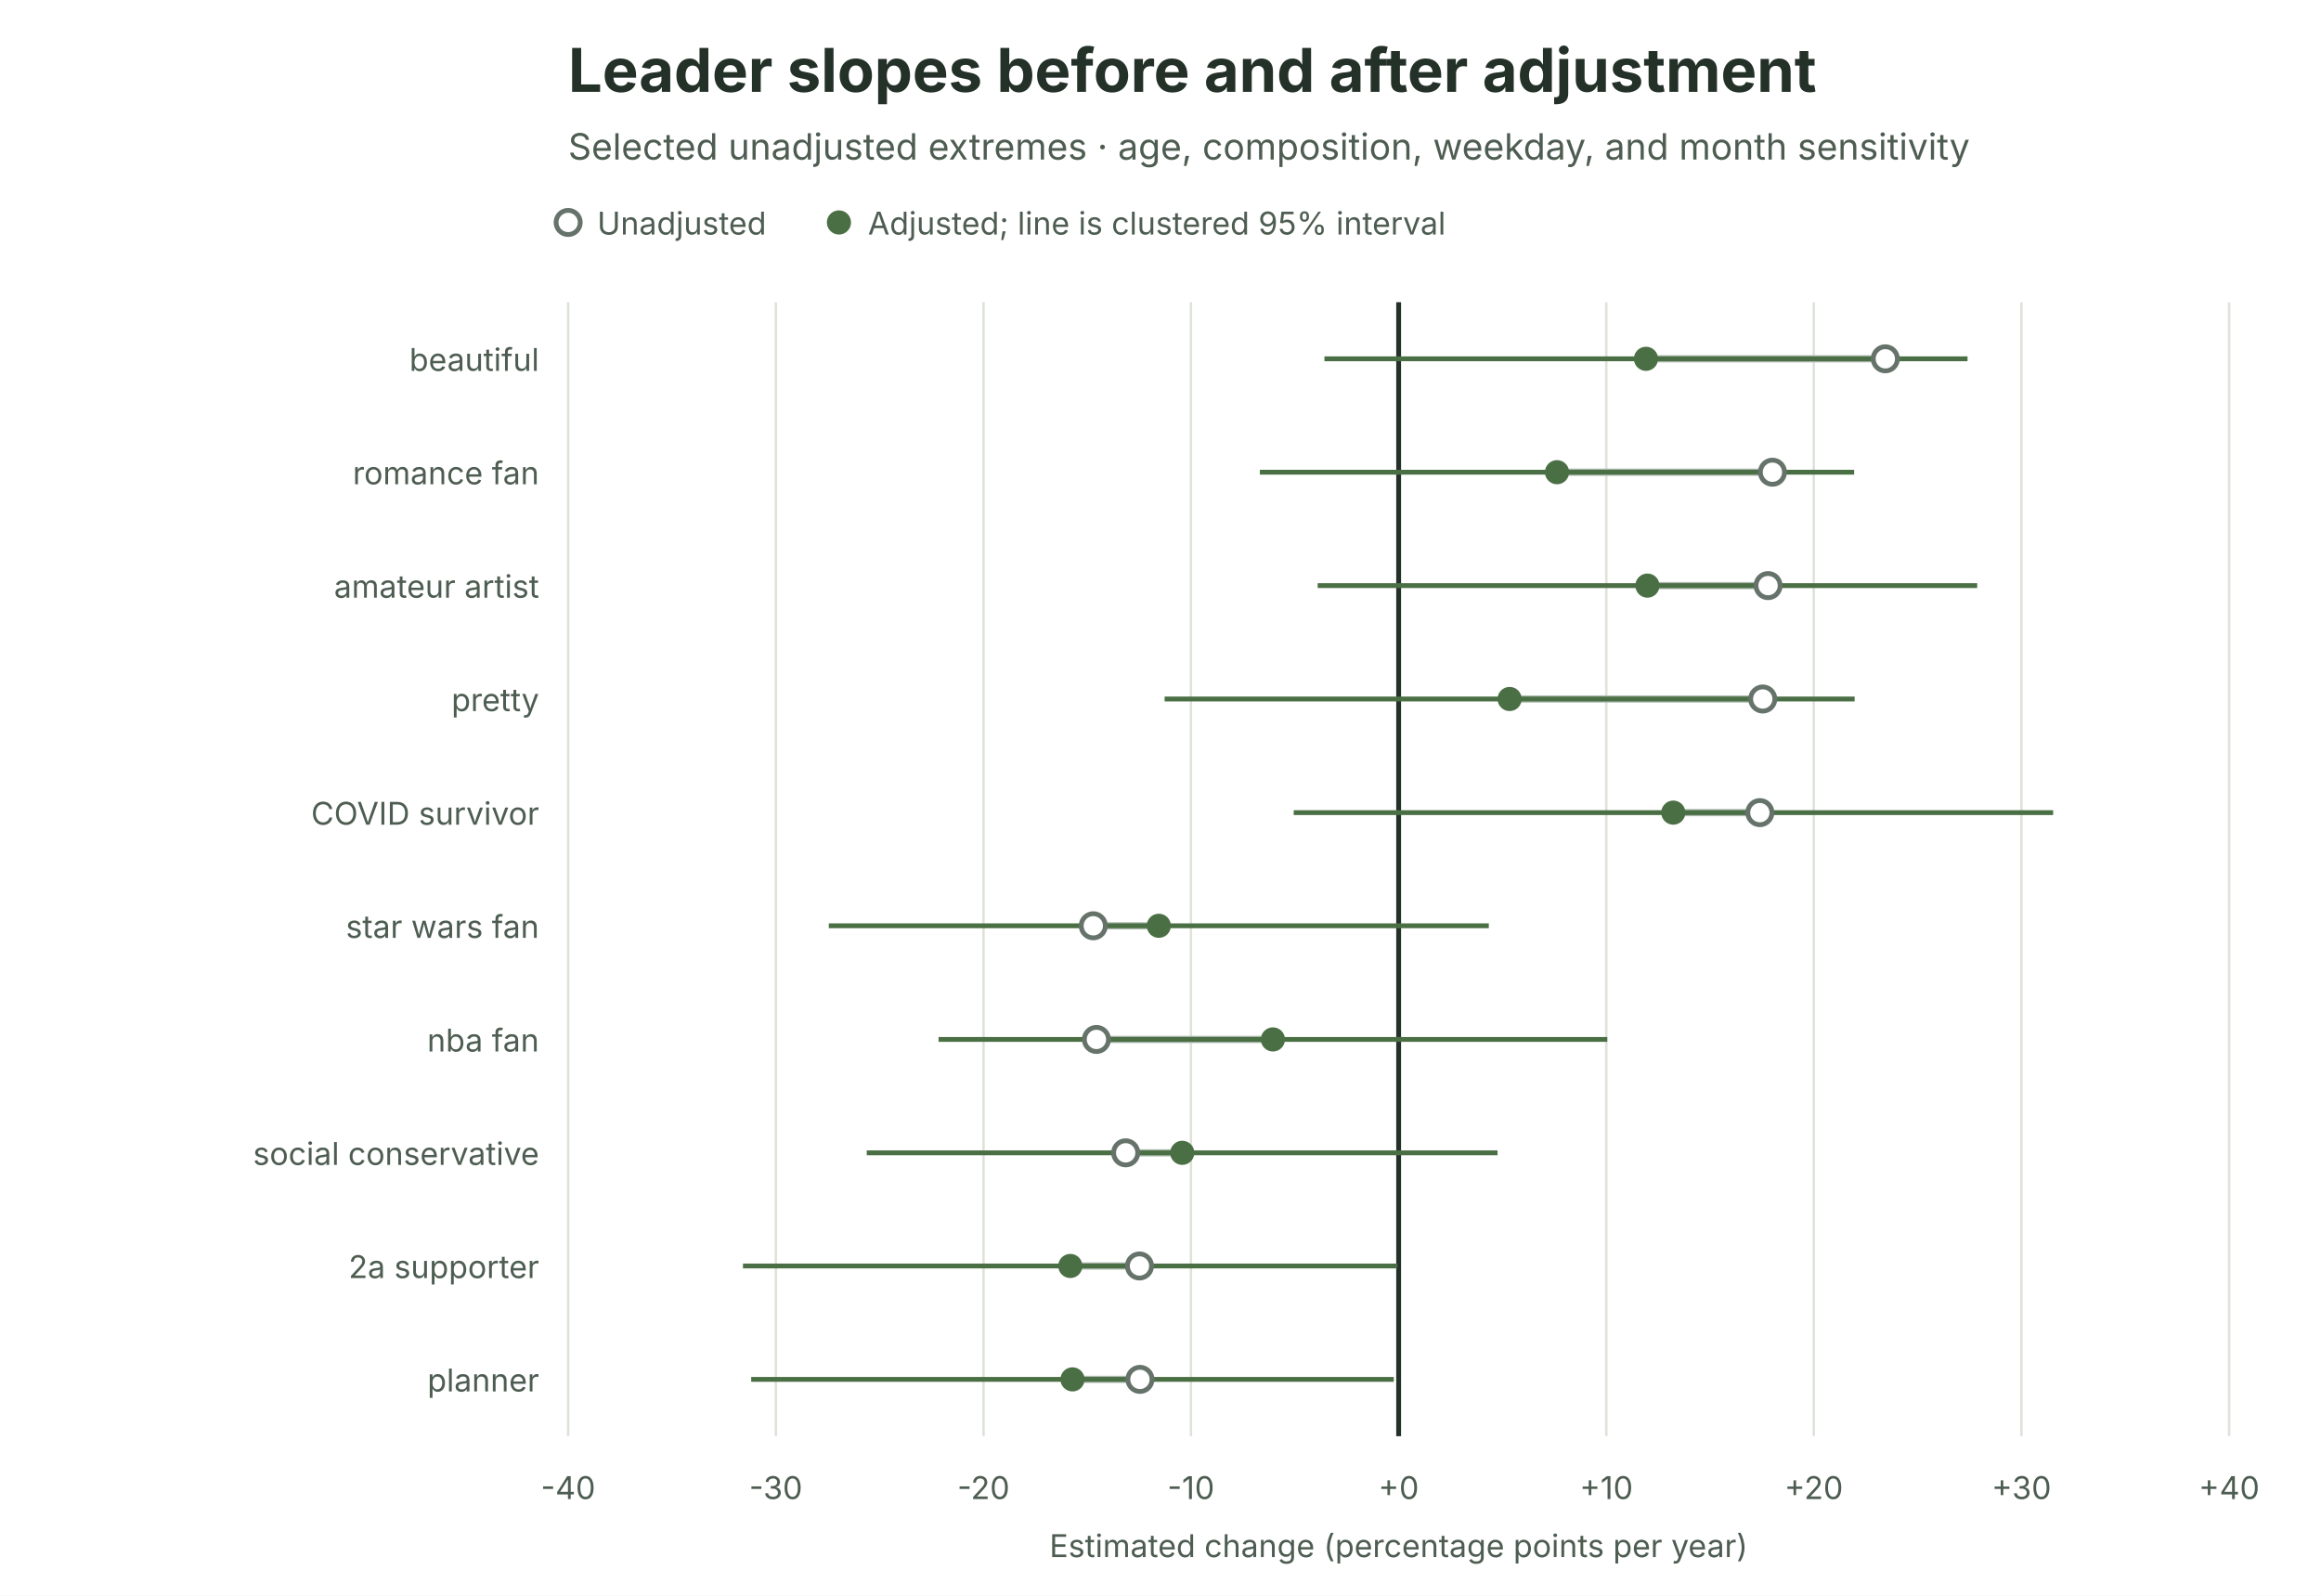
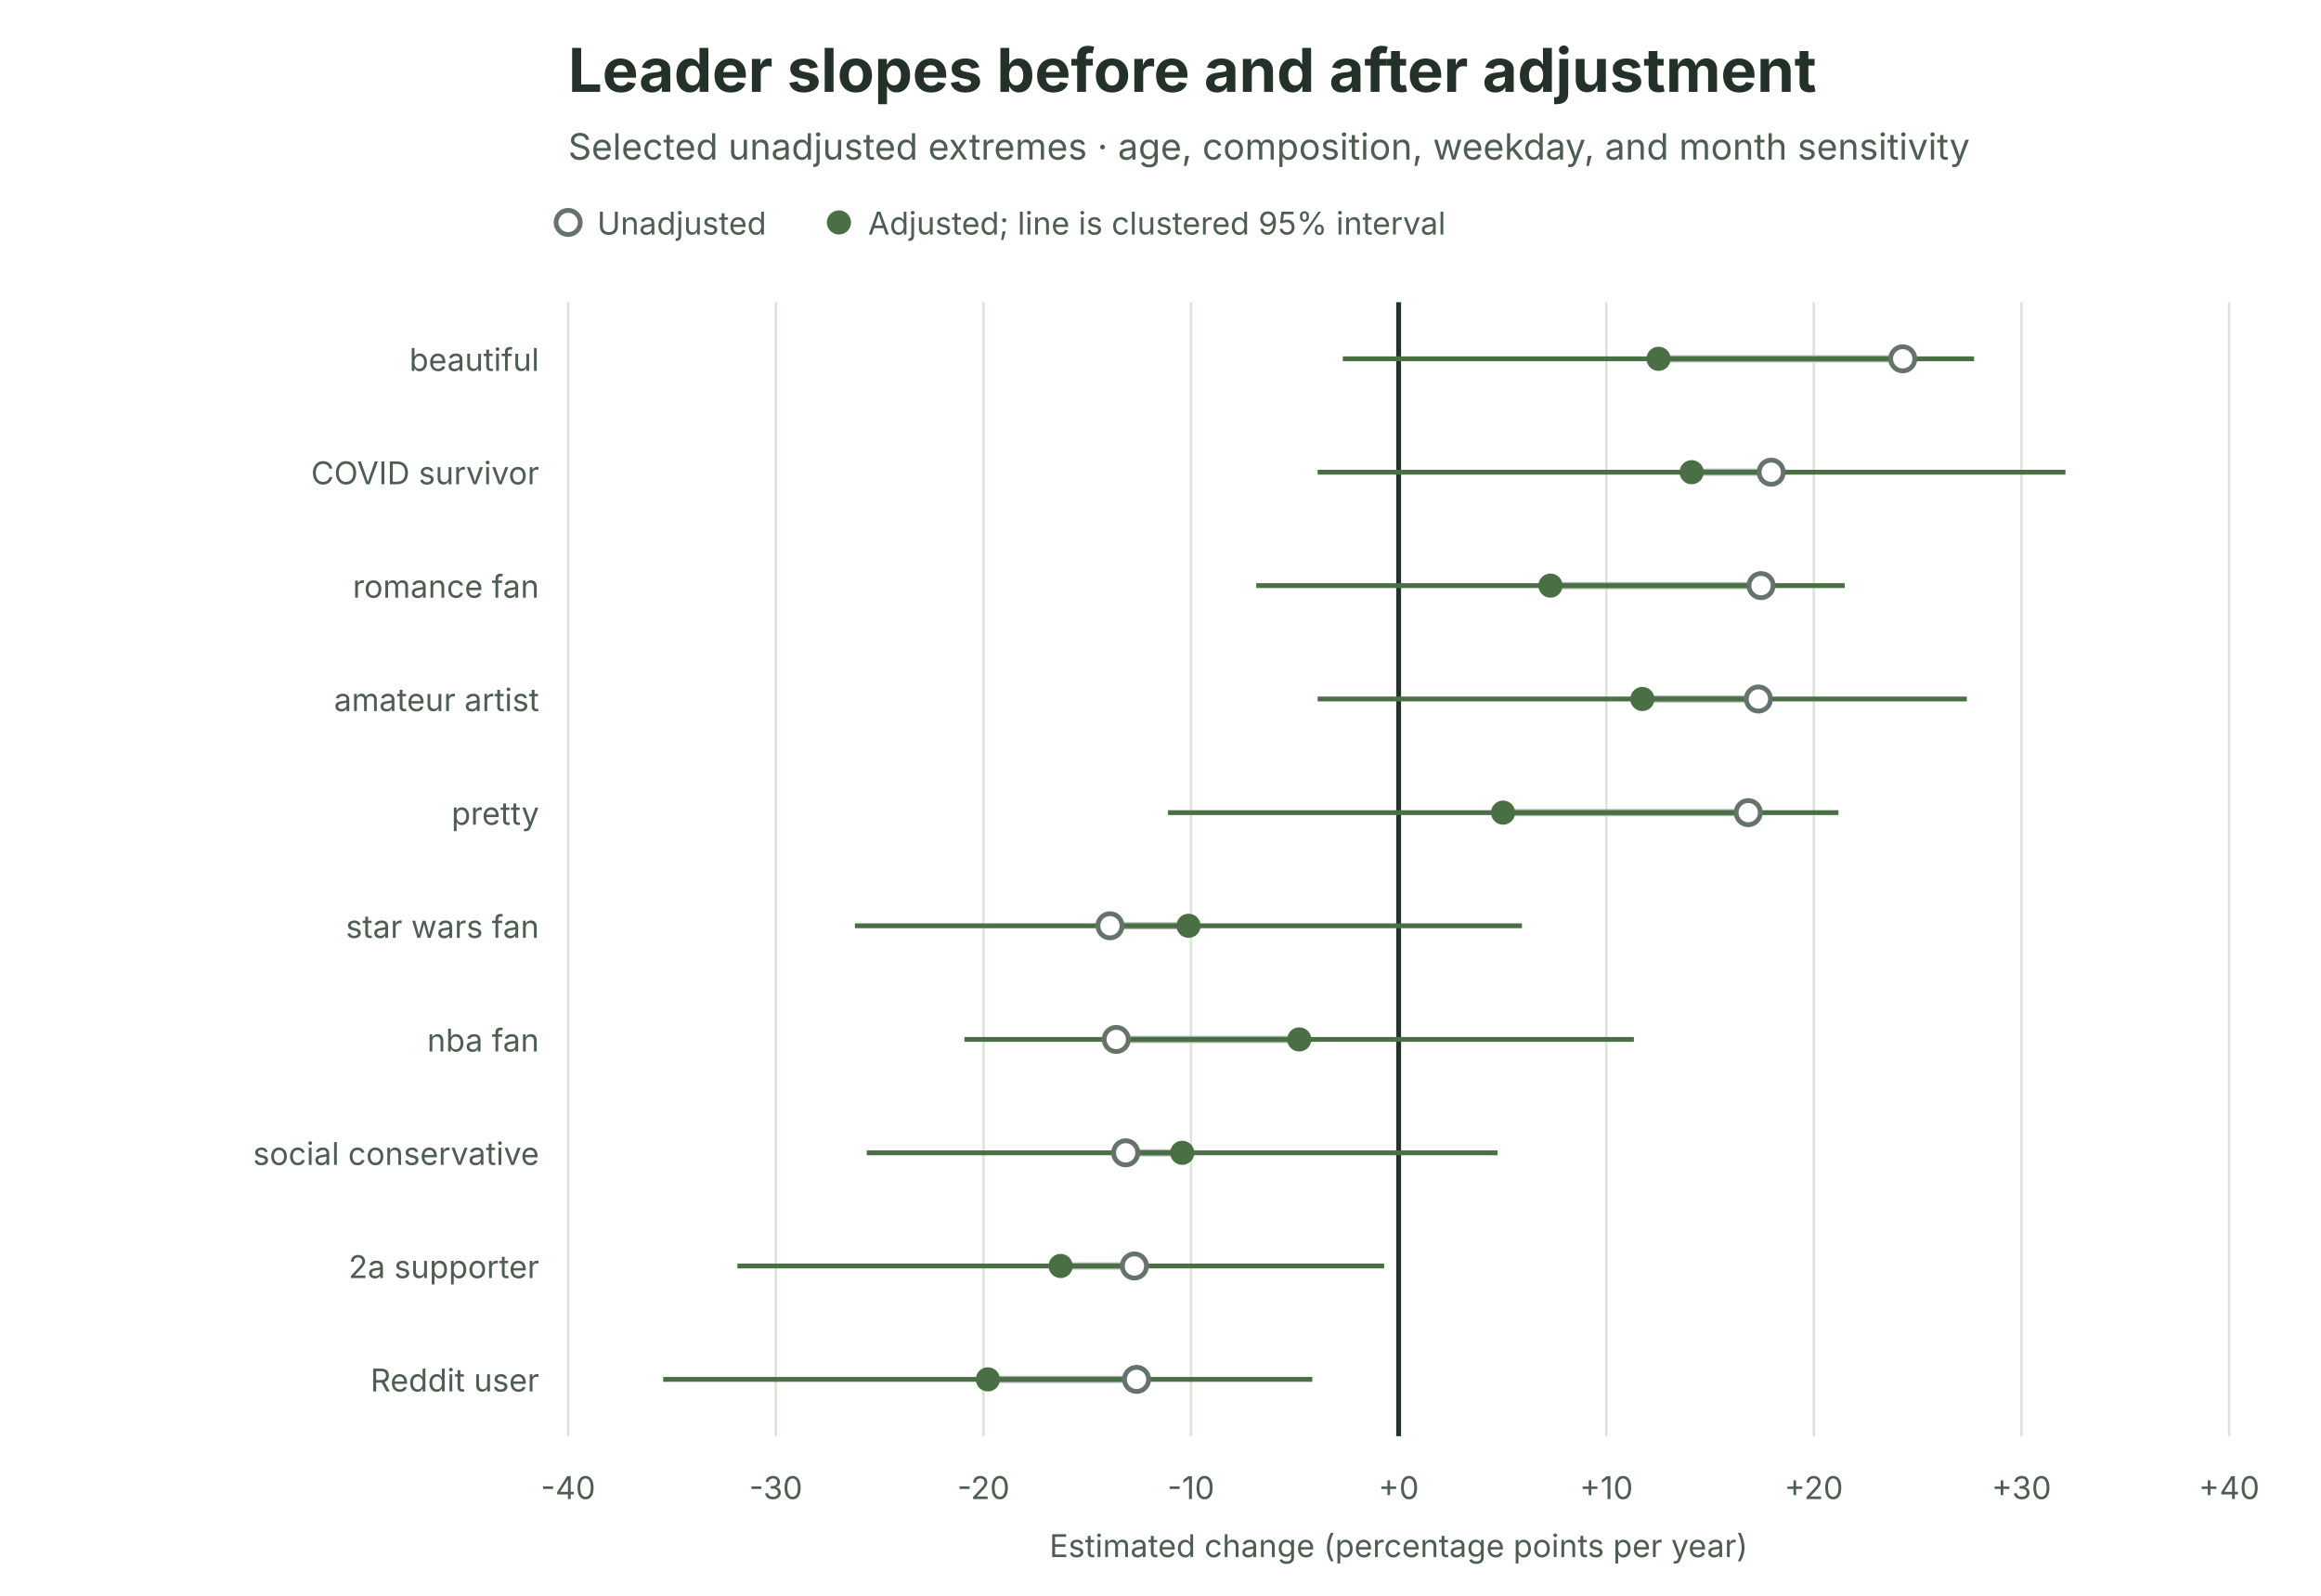
<svg xmlns="http://www.w3.org/2000/svg" width="960" height="660" viewBox="0 0 960 660" role="img" aria-labelledby="title desc">
  <rect width="960" height="660" fill="#ffffff" />
  <style>
    text { font-family: system-ui, -apple-system, sans-serif; fill: #243128; }
    .title { font-size: 25px; font-weight: 700; }
    .subtitle { font-size: 15px; fill: #4e5d51; }
    .axis { stroke: #66736a; stroke-width: 1; }
    .grid { stroke: #dde3d8; stroke-width: 1; }
    .tick { font-size: 13px; fill: #4e5d51; }
  </style>
  <text class="title" x="235" y="38">Leader slopes before and after adjustment</text>
  <text class="subtitle" x="235" y="66">Selected unadjusted extremes · age, composition, weekday, and month sensitivity</text>
  <circle cx="235" cy="92" r="5" fill="#ffffff" stroke="#66736a" stroke-width="2" />
  <text class="tick" x="247" y="97">Unadjusted</text>
  <circle cx="347" cy="92" r="5" fill="#4B6F44" />
  <text class="tick" x="359" y="97">Adjusted; line is clustered 95% interval</text>
  <line class="grid" x1="235.0" y1="125" x2="235.0" y2="594" />
  <text class="tick" text-anchor="middle" x="235.0" y="620">-40</text>
  <line class="grid" x1="320.9" y1="125" x2="320.9" y2="594" />
  <text class="tick" text-anchor="middle" x="320.9" y="620">-30</text>
  <line class="grid" x1="406.8" y1="125" x2="406.8" y2="594" />
  <text class="tick" text-anchor="middle" x="406.8" y="620">-20</text>
  <line class="grid" x1="492.6" y1="125" x2="492.6" y2="594" />
  <text class="tick" text-anchor="middle" x="492.6" y="620">-10</text>
  <line class="grid" x1="578.5" y1="125" x2="578.5" y2="594" />
  <text class="tick" text-anchor="middle" x="578.5" y="620">+0</text>
  <line class="grid" x1="664.4" y1="125" x2="664.4" y2="594" />
  <text class="tick" text-anchor="middle" x="664.4" y="620">+10</text>
  <line class="grid" x1="750.2" y1="125" x2="750.2" y2="594" />
  <text class="tick" text-anchor="middle" x="750.2" y="620">+20</text>
  <line class="grid" x1="836.1" y1="125" x2="836.1" y2="594" />
  <text class="tick" text-anchor="middle" x="836.1" y="620">+30</text>
  <line class="grid" x1="922.0" y1="125" x2="922.0" y2="594" />
  <text class="tick" text-anchor="middle" x="922.0" y="620">+40</text>
  <line x1="578.5" y1="125" x2="578.5" y2="594" stroke="#243128" stroke-width="2" />
  <text class="tick" text-anchor="end" x="223" y="153.4">beautiful</text>
-   <line x1="779.8" y1="148.4" x2="680.8" y2="148.4" stroke="#aeb9b0" stroke-width="3" />
-   <line x1="547.8" y1="148.4" x2="813.8" y2="148.4" stroke="#4B6F44" stroke-width="2" />
-   <circle cx="779.8" cy="148.4" r="5" fill="#ffffff" stroke="#66736a" stroke-width="2" />
-   <circle cx="680.8" cy="148.4" r="5" fill="#4B6F44" />
-   <text class="tick" text-anchor="end" x="223" y="200.3">romance fan</text>
-   <line x1="733.1" y1="195.3" x2="644.0" y2="195.3" stroke="#aeb9b0" stroke-width="3" />
-   <line x1="521.1" y1="195.3" x2="766.9" y2="195.3" stroke="#4B6F44" stroke-width="2" />
-   <circle cx="733.1" cy="195.3" r="5" fill="#ffffff" stroke="#66736a" stroke-width="2" />
-   <circle cx="644.0" cy="195.3" r="5" fill="#4B6F44" />
-   <text class="tick" text-anchor="end" x="223" y="247.2">amateur artist</text>
-   <line x1="731.3" y1="242.2" x2="681.4" y2="242.2" stroke="#aeb9b0" stroke-width="3" />
-   <line x1="545.0" y1="242.2" x2="817.8" y2="242.2" stroke="#4B6F44" stroke-width="2" />
-   <circle cx="731.3" cy="242.2" r="5" fill="#ffffff" stroke="#66736a" stroke-width="2" />
-   <circle cx="681.4" cy="242.2" r="5" fill="#4B6F44" />
-   <text class="tick" text-anchor="end" x="223" y="294.1">pretty</text>
-   <line x1="729.1" y1="289.1" x2="624.4" y2="289.1" stroke="#aeb9b0" stroke-width="3" />
-   <line x1="481.7" y1="289.1" x2="767.1" y2="289.1" stroke="#4B6F44" stroke-width="2" />
-   <circle cx="729.1" cy="289.1" r="5" fill="#ffffff" stroke="#66736a" stroke-width="2" />
-   <circle cx="624.4" cy="289.1" r="5" fill="#4B6F44" />
-   <text class="tick" text-anchor="end" x="223" y="341.1">COVID survivor</text>
-   <line x1="727.9" y1="336.1" x2="692.1" y2="336.1" stroke="#aeb9b0" stroke-width="3" />
-   <line x1="535.1" y1="336.1" x2="849.2" y2="336.1" stroke="#4B6F44" stroke-width="2" />
-   <circle cx="727.9" cy="336.1" r="5" fill="#ffffff" stroke="#66736a" stroke-width="2" />
-   <circle cx="692.1" cy="336.1" r="5" fill="#4B6F44" />
+   <line x1="787.0" y1="148.4" x2="686.0" y2="148.4" stroke="#aeb9b0" stroke-width="3" />
+   <line x1="555.4" y1="148.4" x2="816.5" y2="148.4" stroke="#4B6F44" stroke-width="2" />
+   <circle cx="787.0" cy="148.4" r="5" fill="#ffffff" stroke="#66736a" stroke-width="2" />
+   <circle cx="686.0" cy="148.4" r="5" fill="#4B6F44" />
+   <text class="tick" text-anchor="end" x="223" y="200.3">COVID survivor</text>
+   <line x1="732.6" y1="195.3" x2="699.7" y2="195.3" stroke="#aeb9b0" stroke-width="3" />
+   <line x1="545.0" y1="195.3" x2="854.3" y2="195.3" stroke="#4B6F44" stroke-width="2" />
+   <circle cx="732.6" cy="195.3" r="5" fill="#ffffff" stroke="#66736a" stroke-width="2" />
+   <circle cx="699.7" cy="195.3" r="5" fill="#4B6F44" />
+   <text class="tick" text-anchor="end" x="223" y="247.2">romance fan</text>
+   <line x1="728.4" y1="242.2" x2="641.3" y2="242.2" stroke="#aeb9b0" stroke-width="3" />
+   <line x1="519.6" y1="242.2" x2="763.0" y2="242.2" stroke="#4B6F44" stroke-width="2" />
+   <circle cx="728.4" cy="242.2" r="5" fill="#ffffff" stroke="#66736a" stroke-width="2" />
+   <circle cx="641.3" cy="242.2" r="5" fill="#4B6F44" />
+   <text class="tick" text-anchor="end" x="223" y="294.1">amateur artist</text>
+   <line x1="727.3" y1="289.1" x2="679.3" y2="289.1" stroke="#aeb9b0" stroke-width="3" />
+   <line x1="545.0" y1="289.1" x2="813.5" y2="289.1" stroke="#4B6F44" stroke-width="2" />
+   <circle cx="727.3" cy="289.1" r="5" fill="#ffffff" stroke="#66736a" stroke-width="2" />
+   <circle cx="679.3" cy="289.1" r="5" fill="#4B6F44" />
+   <text class="tick" text-anchor="end" x="223" y="341.1">pretty</text>
+   <line x1="723.1" y1="336.1" x2="621.7" y2="336.1" stroke="#aeb9b0" stroke-width="3" />
+   <line x1="483.1" y1="336.1" x2="760.4" y2="336.1" stroke="#4B6F44" stroke-width="2" />
+   <circle cx="723.1" cy="336.1" r="5" fill="#ffffff" stroke="#66736a" stroke-width="2" />
+   <circle cx="621.7" cy="336.1" r="5" fill="#4B6F44" />
  <text class="tick" text-anchor="end" x="223" y="387.9">star wars fan</text>
-   <line x1="452.2" y1="382.9" x2="479.3" y2="382.9" stroke="#aeb9b0" stroke-width="3" />
-   <line x1="342.8" y1="382.9" x2="615.8" y2="382.9" stroke="#4B6F44" stroke-width="2" />
-   <circle cx="452.2" cy="382.9" r="5" fill="#ffffff" stroke="#66736a" stroke-width="2" />
-   <circle cx="479.3" cy="382.9" r="5" fill="#4B6F44" />
+   <line x1="459.1" y1="382.9" x2="491.6" y2="382.9" stroke="#aeb9b0" stroke-width="3" />
+   <line x1="353.6" y1="382.9" x2="629.5" y2="382.9" stroke="#4B6F44" stroke-width="2" />
+   <circle cx="459.1" cy="382.9" r="5" fill="#ffffff" stroke="#66736a" stroke-width="2" />
+   <circle cx="491.6" cy="382.9" r="5" fill="#4B6F44" />
  <text class="tick" text-anchor="end" x="223" y="434.9">nba fan</text>
-   <line x1="453.5" y1="429.9" x2="526.5" y2="429.9" stroke="#aeb9b0" stroke-width="3" />
-   <line x1="388.2" y1="429.9" x2="664.8" y2="429.9" stroke="#4B6F44" stroke-width="2" />
-   <circle cx="453.5" cy="429.9" r="5" fill="#ffffff" stroke="#66736a" stroke-width="2" />
-   <circle cx="526.5" cy="429.9" r="5" fill="#4B6F44" />
+   <line x1="461.7" y1="429.9" x2="537.4" y2="429.9" stroke="#aeb9b0" stroke-width="3" />
+   <line x1="398.9" y1="429.9" x2="675.8" y2="429.9" stroke="#4B6F44" stroke-width="2" />
+   <circle cx="461.7" cy="429.9" r="5" fill="#ffffff" stroke="#66736a" stroke-width="2" />
+   <circle cx="537.4" cy="429.9" r="5" fill="#4B6F44" />
  <text class="tick" text-anchor="end" x="223" y="481.8">social conservative</text>
  <line x1="465.6" y1="476.8" x2="489.0" y2="476.8" stroke="#aeb9b0" stroke-width="3" />
  <line x1="358.5" y1="476.8" x2="619.4" y2="476.8" stroke="#4B6F44" stroke-width="2" />
  <circle cx="465.6" cy="476.8" r="5" fill="#ffffff" stroke="#66736a" stroke-width="2" />
  <circle cx="489.0" cy="476.8" r="5" fill="#4B6F44" />
  <text class="tick" text-anchor="end" x="223" y="528.6">2a supporter</text>
-   <line x1="471.3" y1="523.6" x2="442.7" y2="523.6" stroke="#aeb9b0" stroke-width="3" />
-   <line x1="307.3" y1="523.6" x2="578.0" y2="523.6" stroke="#4B6F44" stroke-width="2" />
-   <circle cx="471.3" cy="523.6" r="5" fill="#ffffff" stroke="#66736a" stroke-width="2" />
-   <circle cx="442.7" cy="523.6" r="5" fill="#4B6F44" />
-   <text class="tick" text-anchor="end" x="223" y="575.5">planner</text>
-   <line x1="471.5" y1="570.5" x2="443.6" y2="570.5" stroke="#aeb9b0" stroke-width="3" />
-   <line x1="310.7" y1="570.5" x2="576.5" y2="570.5" stroke="#4B6F44" stroke-width="2" />
-   <circle cx="471.5" cy="570.5" r="5" fill="#ffffff" stroke="#66736a" stroke-width="2" />
-   <circle cx="443.6" cy="570.5" r="5" fill="#4B6F44" />
+   <line x1="469.2" y1="523.6" x2="438.7" y2="523.6" stroke="#aeb9b0" stroke-width="3" />
+   <line x1="305.0" y1="523.6" x2="572.5" y2="523.6" stroke="#4B6F44" stroke-width="2" />
+   <circle cx="469.2" cy="523.6" r="5" fill="#ffffff" stroke="#66736a" stroke-width="2" />
+   <circle cx="438.7" cy="523.6" r="5" fill="#4B6F44" />
+   <text class="tick" text-anchor="end" x="223" y="575.5">Reddit user</text>
+   <line x1="470.1" y1="570.5" x2="408.6" y2="570.5" stroke="#aeb9b0" stroke-width="3" />
+   <line x1="274.3" y1="570.5" x2="542.8" y2="570.5" stroke="#4B6F44" stroke-width="2" />
+   <circle cx="470.1" cy="570.5" r="5" fill="#ffffff" stroke="#66736a" stroke-width="2" />
+   <circle cx="408.6" cy="570.5" r="5" fill="#4B6F44" />
  <text class="tick" text-anchor="middle" x="578.5" y="644">Estimated change (percentage points per year)</text>
</svg>
